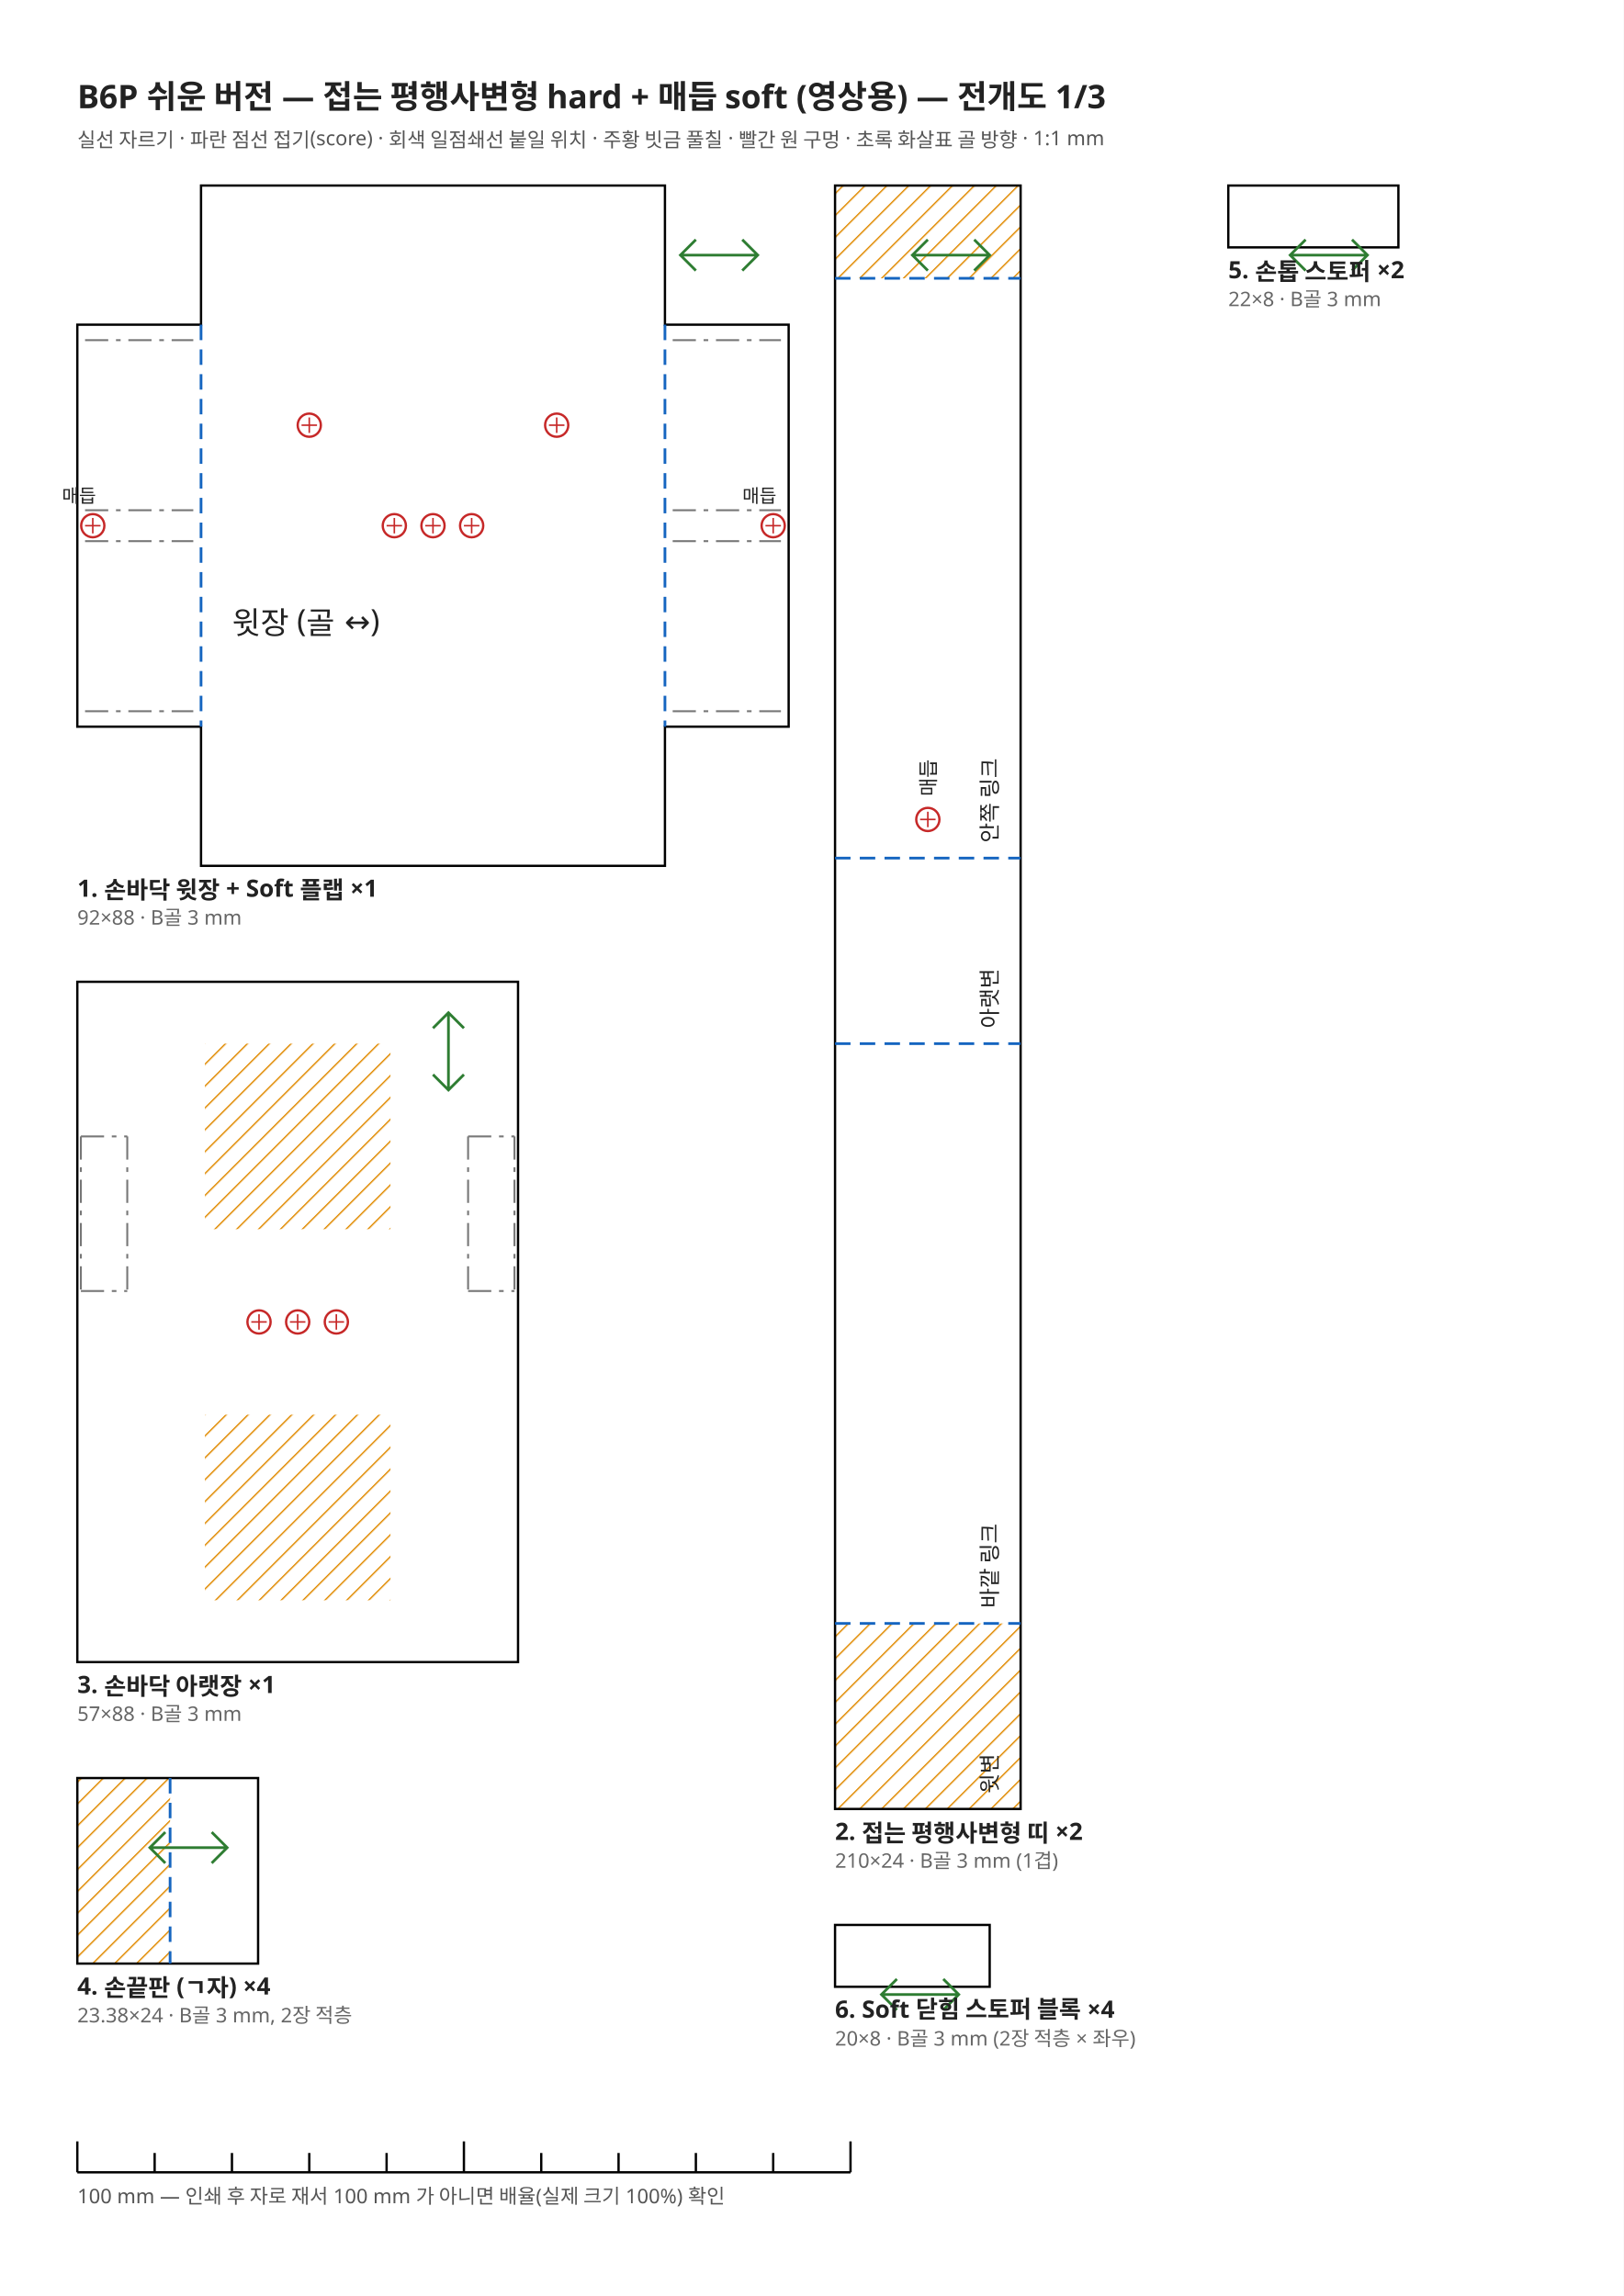
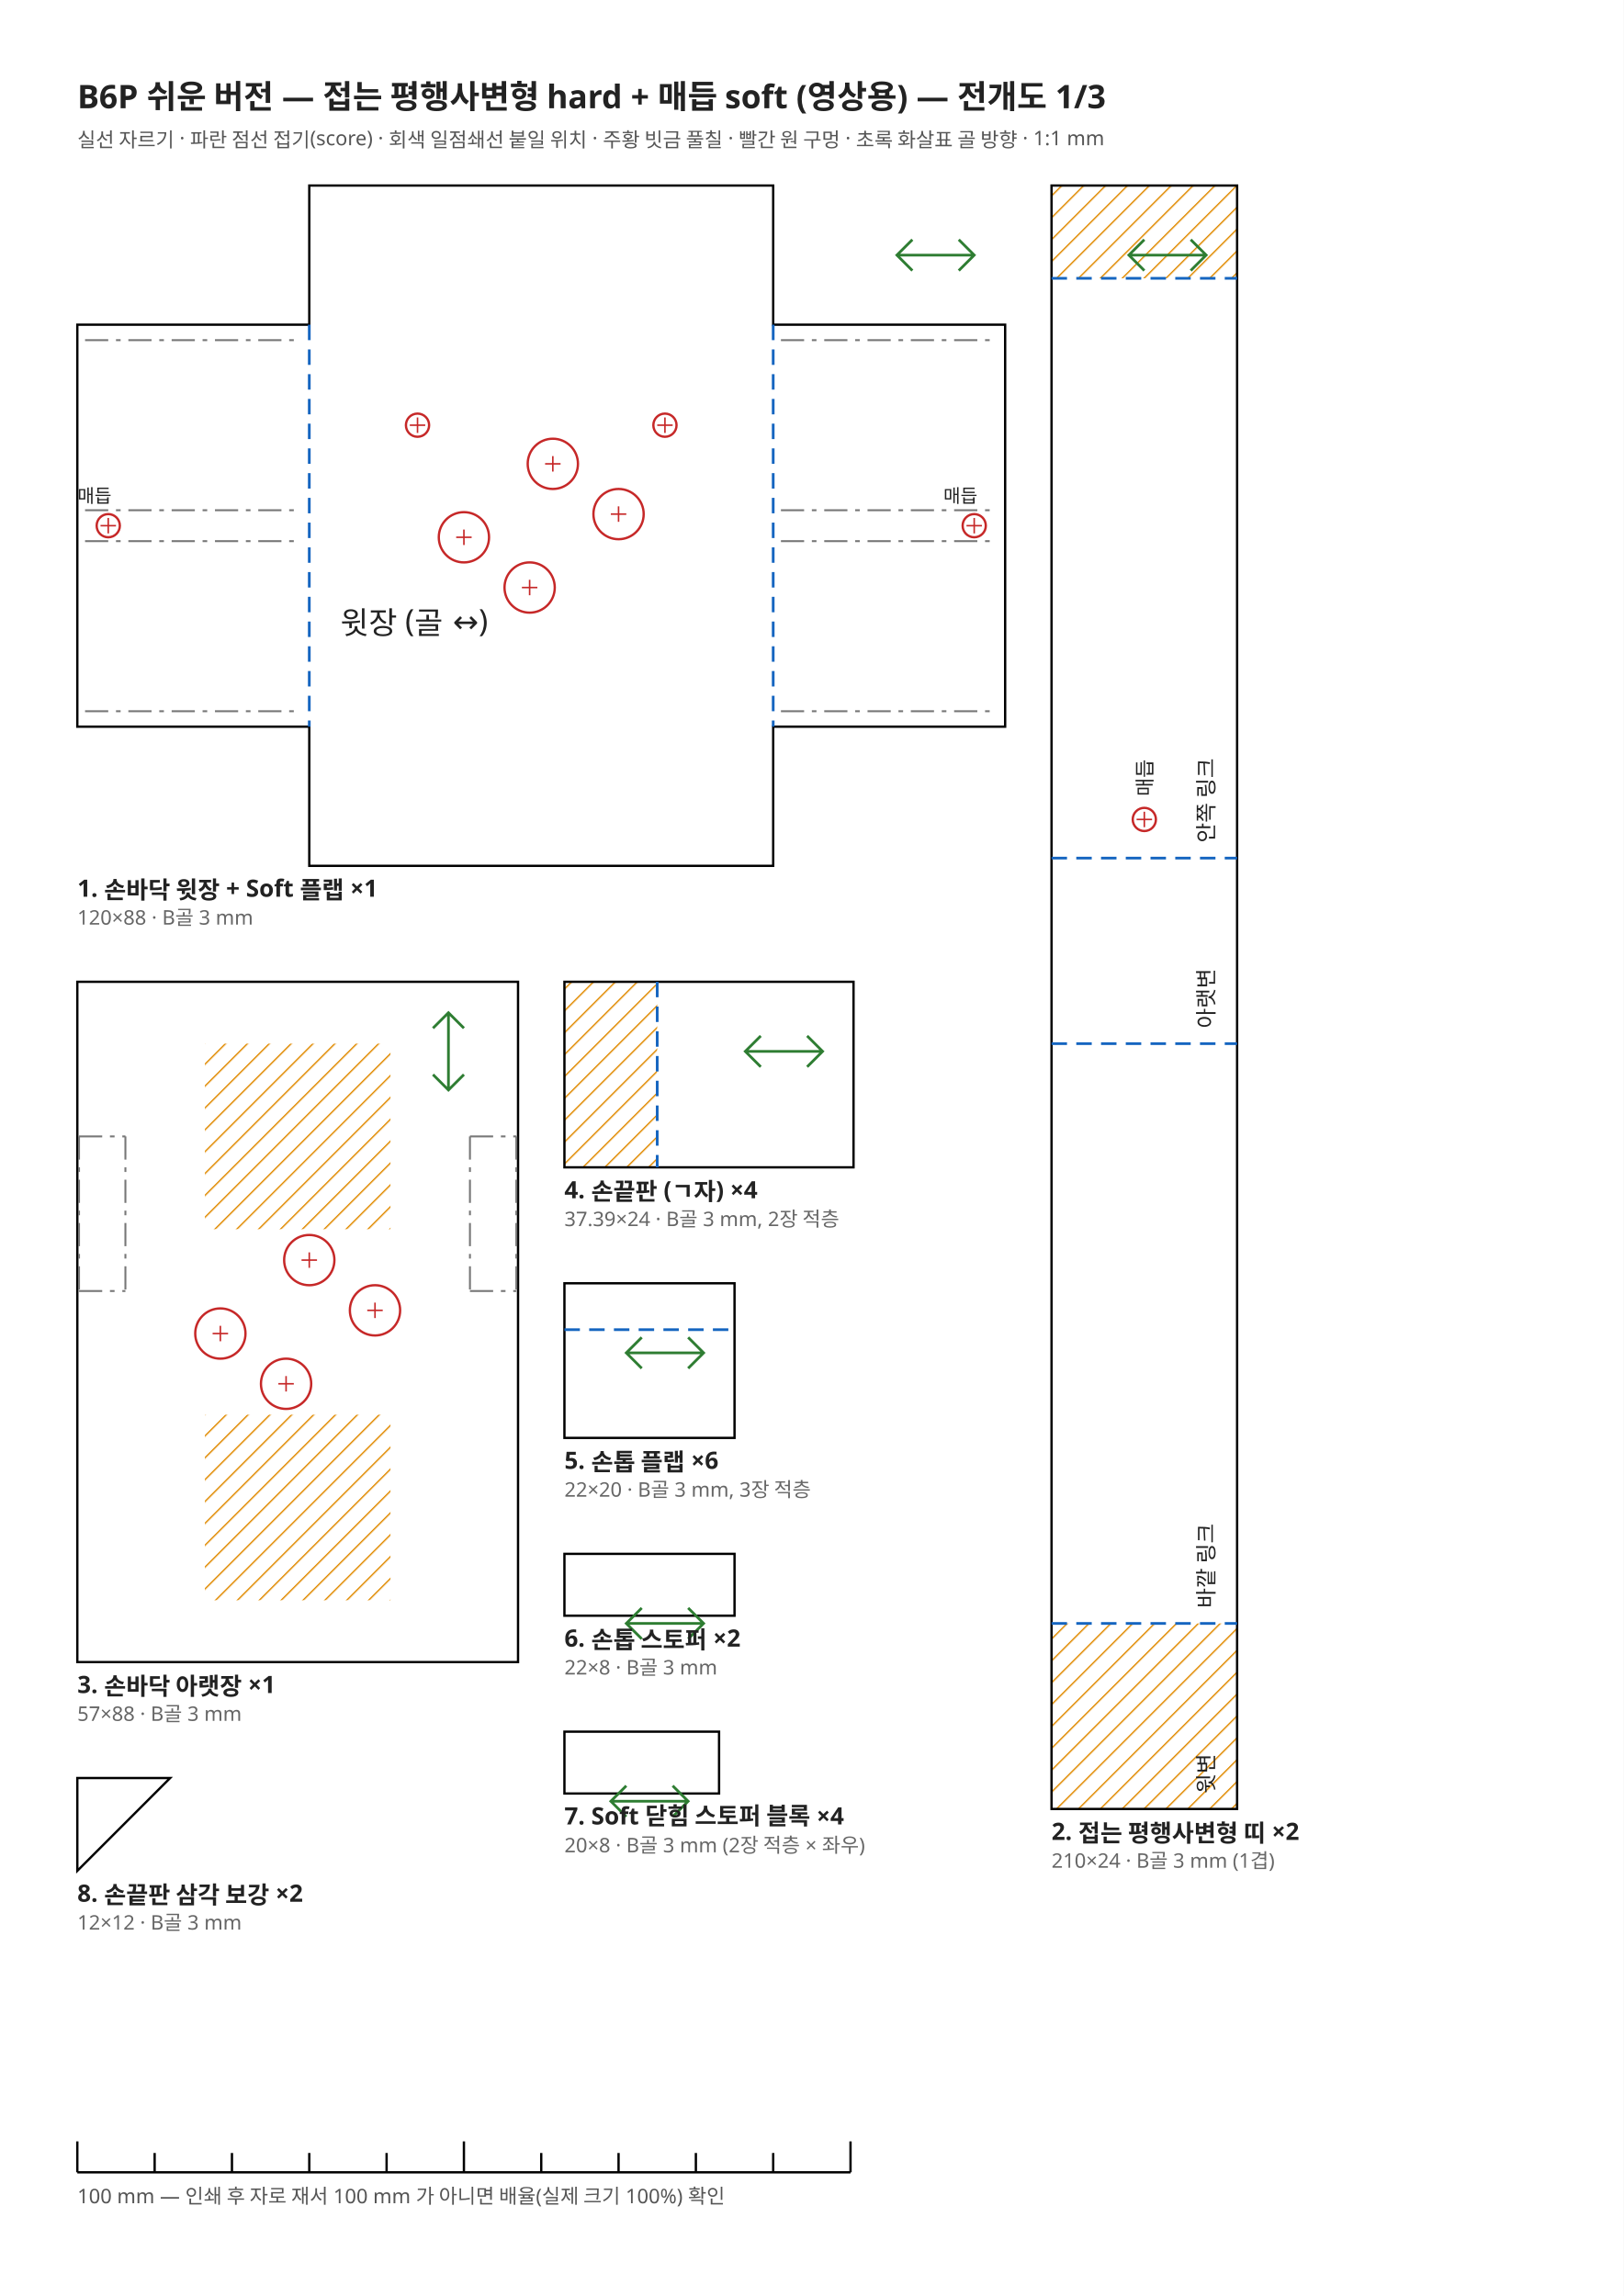
<svg xmlns="http://www.w3.org/2000/svg" width="210mm" height="297mm" viewBox="0 0 210 297">
  <defs>
    <pattern id="hatch" width="2" height="2" patternUnits="userSpaceOnUse" patternTransform="rotate(45)">
      <path d="M0 0V2" stroke="#e08a00" stroke-width=".35" />
    </pattern>
  </defs>
  <style>
.cut{fill:none;stroke:#000;stroke-width:.3}
.score{fill:none;stroke:#1565c0;stroke-width:.35;stroke-dasharray:2 1.2}
.mark{fill:none;stroke:#777;stroke-width:.25;stroke-dasharray:3 1 .6 1}
.glue{fill:url(#hatch);stroke:none}
.hole{fill:none;stroke:#c62828;stroke-width:.3}
.cross{stroke:#c62828;stroke-width:.2}
.flute{fill:none;stroke:#2e7d32;stroke-width:.35}
text{font-family:"WenQuanYi Zen Hei","IBM Plex Sans KR","Apple SD Gothic Neo","Malgun Gothic",sans-serif;fill:#222}
.lbl{font-size:3.1px;font-weight:bold}.dim{font-size:2.6px;fill:#666}
.hdr{font-size:4.2px;font-weight:bold}.small{font-size:2.6px;fill:#555}
</style>
  <rect width="210" height="297" fill="#fff" />
  <text class="hdr" x="10" y="14">B6P 쉬운 버전 — 접는 평행사변형 hard + 매듭 soft (영상용) — 전개도 1/3</text>
  <text class="small" x="10" y="19">실선 자르기 · 파란 점선 접기(score) · 회색 일점쇄선 붙일 위치 · 주황 빗금 풀칠 · 빨간 원 구멍 · 초록 화살표 골 방향 · 1:1 mm</text>
-   <polygon class="cut" points="10,42 26,42 26,24 86,24 86,42 102,42 102,94 86,94 86,112 26,112 26,94 10,94" />
-   <polyline class="score" points="26,42 26,94" />
-   <polyline class="score" points="86,42 86,94" />
-   <polyline class="mark" points="11,44 25,44" />
-   <polyline class="mark" points="11,66 25,66" />
-   <polyline class="mark" points="11,70 25,70" />
-   <polyline class="mark" points="11,92 25,92" />
-   <polyline class="mark" points="87,44 101,44" />
-   <polyline class="mark" points="87,66 101,66" />
-   <polyline class="mark" points="87,70 101,70" />
-   <polyline class="mark" points="87,92 101,92" />
-   <circle class="hole" cx="61" cy="68" r="1.5" />
-   <path class="cross" d="M60 68h2M61 67v2" />
-   <circle class="hole" cx="51" cy="68" r="1.5" />
-   <path class="cross" d="M50 68h2M51 67v2" />
-   <circle class="hole" cx="56" cy="68" r="1.5" />
-   <path class="cross" d="M55 68h2M56 67v2" />
-   <circle class="hole" cx="12" cy="68" r="1.5" />
-   <path class="cross" d="M11 68h2M12 67v2" />
-   <circle class="hole" cx="100" cy="68" r="1.5" />
-   <path class="cross" d="M99 68h2M100 67v2" />
-   <circle class="hole" cx="40" cy="55" r="1.5" />
-   <path class="cross" d="M39 55h2M40 54v2" />
-   <circle class="hole" cx="72" cy="55" r="1.5" />
-   <path class="cross" d="M71 55h2M72 54v2" />
-   <text x="8" y="65" font-size="2.4">매듭</text>
-   <text x="96" y="65" font-size="2.4">매듭</text>
-   <text x="30" y="82" font-size="4">윗장 (골 ↔)</text>
-   <path class="flute" d="M88 33H98M96 31L98 33L96 35M90 31L88 33L90 35" />
+   <polygon class="cut" points="10,42 40,42 40,24 100,24 100,42 130,42 130,94 100,94 100,112 40,112 40,94 10,94" />
+   <polyline class="score" points="40,42 40,94" />
+   <polyline class="score" points="100,42 100,94" />
+   <polyline class="mark" points="11,44 39,44" />
+   <polyline class="mark" points="11,66 39,66" />
+   <polyline class="mark" points="11,70 39,70" />
+   <polyline class="mark" points="11,92 39,92" />
+   <polyline class="mark" points="101,44 129,44" />
+   <polyline class="mark" points="101,66 129,66" />
+   <polyline class="mark" points="101,70 129,70" />
+   <polyline class="mark" points="101,92 129,92" />
+   <circle class="hole" cx="60" cy="69.5" r="3.25" />
+   <path class="cross" d="M59 69.5h2M60 68.5v2" />
+   <circle class="hole" cx="80" cy="66.5" r="3.25" />
+   <path class="cross" d="M79 66.5h2M80 65.5v2" />
+   <circle class="hole" cx="71.5" cy="60" r="3.25" />
+   <path class="cross" d="M70.5 60h2M71.5 59v2" />
+   <circle class="hole" cx="68.5" cy="76" r="3.25" />
+   <path class="cross" d="M67.5 76h2M68.5 75v2" />
+   <circle class="hole" cx="14" cy="68" r="1.5" />
+   <path class="cross" d="M13 68h2M14 67v2" />
+   <circle class="hole" cx="126" cy="68" r="1.5" />
+   <path class="cross" d="M125 68h2M126 67v2" />
+   <circle class="hole" cx="54" cy="55" r="1.5" />
+   <path class="cross" d="M53 55h2M54 54v2" />
+   <circle class="hole" cx="86" cy="55" r="1.5" />
+   <path class="cross" d="M85 55h2M86 54v2" />
+   <text x="10" y="65" font-size="2.4">매듭</text>
+   <text x="122" y="65" font-size="2.4">매듭</text>
+   <text x="44" y="82" font-size="4">윗장 (골 ↔)</text>
+   <path class="flute" d="M116 33H126M124 31L126 33L124 35M118 31L116 33L118 35" />
  <text class="lbl" x="10" y="116">1. 손바닥 윗장 + Soft 플랩 ×1</text>
-   <text class="dim" x="10" y="119.6">92×88 · B골 3 mm</text>
-   <polygon class="glue" points="108,234 108,210 132,210 132,234" />
-   <polygon class="glue" points="108,36 108,24 132,24 132,36" />
-   <polygon class="cut" points="108,234 108,24 132,24 132,234" />
-   <polyline class="score" points="108,210 132,210" />
-   <polyline class="score" points="108,135 132,135" />
-   <polyline class="score" points="108,111 132,111" />
-   <polyline class="score" points="108,36 132,36" />
-   <circle class="hole" cx="120" cy="106" r="1.5" />
-   <path class="cross" d="M119 106h2M120 105v2" />
-   <text x="129" y="232" font-size="2.8" transform="rotate(-90 129 232)">윗변</text>
-   <text x="129" y="208" font-size="2.8" transform="rotate(-90 129 208)">바깥 링크</text>
-   <text x="129" y="133" font-size="2.8" transform="rotate(-90 129 133)">아랫변</text>
-   <text x="129" y="109" font-size="2.8" transform="rotate(-90 129 109)">안쪽 링크</text>
-   <text x="121" y="103" font-size="2.6" transform="rotate(-90 121 103)">매듭</text>
-   <path class="flute" d="M118 33H128M126 31L128 33L126 35M120 31L118 33L120 35" />
-   <text class="lbl" x="108" y="238">2. 접는 평행사변형 띠 ×2</text>
-   <text class="dim" x="108" y="241.6">210×24 · B골 3 mm (1겹)</text>
+   <text class="dim" x="10" y="119.6">120×88 · B골 3 mm</text>
+   <polygon class="glue" points="136,234 136,210 160,210 160,234" />
+   <polygon class="glue" points="136,36 136,24 160,24 160,36" />
+   <polygon class="cut" points="136,234 136,24 160,24 160,234" />
+   <polyline class="score" points="136,210 160,210" />
+   <polyline class="score" points="136,135 160,135" />
+   <polyline class="score" points="136,111 160,111" />
+   <polyline class="score" points="136,36 160,36" />
+   <circle class="hole" cx="148" cy="106" r="1.5" />
+   <path class="cross" d="M147 106h2M148 105v2" />
+   <text x="157" y="232" font-size="2.8" transform="rotate(-90 157 232)">윗변</text>
+   <text x="157" y="208" font-size="2.8" transform="rotate(-90 157 208)">바깥 링크</text>
+   <text x="157" y="133" font-size="2.8" transform="rotate(-90 157 133)">아랫변</text>
+   <text x="157" y="109" font-size="2.8" transform="rotate(-90 157 109)">안쪽 링크</text>
+   <text x="149" y="103" font-size="2.6" transform="rotate(-90 149 103)">매듭</text>
+   <path class="flute" d="M146 33H156M154 31L156 33L154 35M148 31L146 33L148 35" />
+   <text class="lbl" x="136" y="238">2. 접는 평행사변형 띠 ×2</text>
+   <text class="dim" x="136" y="241.6">210×24 · B골 3 mm (1겹)</text>
  <polygon class="glue" points="26.5,183 50.5,183 50.5,207 26.5,207" />
  <polygon class="glue" points="26.5,135 50.5,135 50.5,159 26.5,159" />
  <polygon class="cut" points="10,127 67,127 67,215 10,215" />
-   <polyline class="mark" points="60.54,147 66.54,147" />
-   <polyline class="mark" points="60.54,167 66.54,167" />
-   <polyline class="mark" points="60.54,147 60.54,167" />
-   <polyline class="mark" points="66.54,147 66.54,167" />
-   <polyline class="mark" points="10.46,147 16.46,147" />
-   <polyline class="mark" points="10.46,167 16.46,167" />
-   <polyline class="mark" points="10.46,147 10.46,167" />
-   <polyline class="mark" points="16.46,147 16.46,167" />
-   <circle class="hole" cx="43.5" cy="171" r="1.5" />
-   <path class="cross" d="M42.5 171h2M43.5 170v2" />
-   <circle class="hole" cx="33.5" cy="171" r="1.5" />
-   <path class="cross" d="M32.5 171h2M33.5 170v2" />
-   <circle class="hole" cx="38.5" cy="171" r="1.5" />
-   <path class="cross" d="M37.5 171h2M38.5 170v2" />
+   <polyline class="mark" points="60.78,147 66.78,147" />
+   <polyline class="mark" points="60.78,167 66.78,167" />
+   <polyline class="mark" points="60.78,147 60.78,167" />
+   <polyline class="mark" points="66.78,147 66.78,167" />
+   <polyline class="mark" points="10.22,147 16.22,147" />
+   <polyline class="mark" points="10.22,167 16.22,167" />
+   <polyline class="mark" points="10.22,147 10.22,167" />
+   <polyline class="mark" points="16.22,147 16.22,167" />
+   <circle class="hole" cx="28.5" cy="172.5" r="3.25" />
+   <path class="cross" d="M27.5 172.5h2M28.5 171.5v2" />
+   <circle class="hole" cx="48.5" cy="169.5" r="3.25" />
+   <path class="cross" d="M47.5 169.5h2M48.5 168.5v2" />
+   <circle class="hole" cx="40" cy="163" r="3.25" />
+   <path class="cross" d="M39 163h2M40 162v2" />
+   <circle class="hole" cx="37" cy="179" r="3.25" />
+   <path class="cross" d="M36 179h2M37 178v2" />
  <path class="flute" d="M58 131V141M56 139L58 141L60 139M56 133L58 131L60 133" />
  <text class="lbl" x="10" y="219">3. 손바닥 아랫장 ×1</text>
  <text class="dim" x="10" y="222.6">57×88 · B골 3 mm</text>
-   <polygon class="glue" points="10,230 22,230 22,254 10,254" />
-   <polygon class="cut" points="10,230 33.38,230 33.38,254 10,254" />
-   <polyline class="score" points="22,230 22,254" />
-   <path class="flute" d="M19.38 239H29.38M27.38 237L29.38 239L27.38 241M21.38 237L19.38 239L21.38 241" />
-   <text class="lbl" x="10" y="258">4. 손끝판 (ㄱ자) ×4</text>
-   <text class="dim" x="10" y="261.6">23.38×24 · B골 3 mm, 2장 적층</text>
-   <polygon class="cut" points="158.86,24 180.86,24 180.86,32 158.86,32" />
-   <path class="flute" d="M166.86 33H176.86M174.86 31L176.86 33L174.86 35M168.86 31L166.86 33L168.86 35" />
-   <text class="lbl" x="158.86" y="36">5. 손톱 스토퍼 ×2</text>
-   <text class="dim" x="158.86" y="39.6">22×8 · B골 3 mm</text>
-   <polygon class="cut" points="108,249 128,249 128,257 108,257" />
-   <path class="flute" d="M114 258H124M122 256L124 258L122 260M116 256L114 258L116 260" />
-   <text class="lbl" x="108" y="261">6. Soft 닫힘 스토퍼 블록 ×4</text>
-   <text class="dim" x="108" y="264.6">20×8 · B골 3 mm (2장 적층 × 좌우)</text>
+   <polygon class="glue" points="73,127 85,127 85,151 73,151" />
+   <polygon class="cut" points="73,127 110.39,127 110.39,151 73,151" />
+   <polyline class="score" points="85,127 85,151" />
+   <path class="flute" d="M96.39 136H106.39M104.39 134L106.39 136L104.39 138M98.39 134L96.39 136L98.39 138" />
+   <text class="lbl" x="73" y="155">4. 손끝판 (ㄱ자) ×4</text>
+   <text class="dim" x="73" y="158.6">37.39×24 · B골 3 mm, 2장 적층</text>
+   <polygon class="cut" points="73,166 95,166 95,186 73,186" />
+   <polyline class="score" points="73,172 95,172" />
+   <path class="flute" d="M81 175H91M89 173L91 175L89 177M83 173L81 175L83 177" />
+   <text class="lbl" x="73" y="190">5. 손톱 플랩 ×6</text>
+   <text class="dim" x="73" y="193.6">22×20 · B골 3 mm, 3장 적층</text>
+   <polygon class="cut" points="73,201 95,201 95,209 73,209" />
+   <path class="flute" d="M81 210H91M89 208L91 210L89 212M83 208L81 210L83 212" />
+   <text class="lbl" x="73" y="213">6. 손톱 스토퍼 ×2</text>
+   <text class="dim" x="73" y="216.6">22×8 · B골 3 mm</text>
+   <polygon class="cut" points="73,224 93,224 93,232 73,232" />
+   <path class="flute" d="M79 233H89M87 231L89 233L87 235M81 231L79 233L81 235" />
+   <text class="lbl" x="73" y="236">7. Soft 닫힘 스토퍼 블록 ×4</text>
+   <text class="dim" x="73" y="239.6">20×8 · B골 3 mm (2장 적층 × 좌우)</text>
+   <polygon class="cut" points="10,230 22,230 10,242" />
+   <text class="lbl" x="10" y="246">8. 손끝판 삼각 보강 ×2</text>
+   <text class="dim" x="10" y="249.6">12×12 · B골 3 mm</text>
  <path class="cut" d="M10 281h100" />
  <path class="cut" d="M10 281v-4" />
  <path class="cut" d="M20 281v-2.5" />
  <path class="cut" d="M30 281v-2.5" />
  <path class="cut" d="M40 281v-2.5" />
  <path class="cut" d="M50 281v-2.5" />
  <path class="cut" d="M60 281v-4" />
  <path class="cut" d="M70 281v-2.5" />
  <path class="cut" d="M80 281v-2.5" />
  <path class="cut" d="M90 281v-2.5" />
  <path class="cut" d="M100 281v-2.5" />
  <path class="cut" d="M110 281v-4" />
  <text class="small" x="10" y="285">100 mm — 인쇄 후 자로 재서 100 mm 가 아니면 배율(실제 크기 100%) 확인</text>
</svg>
